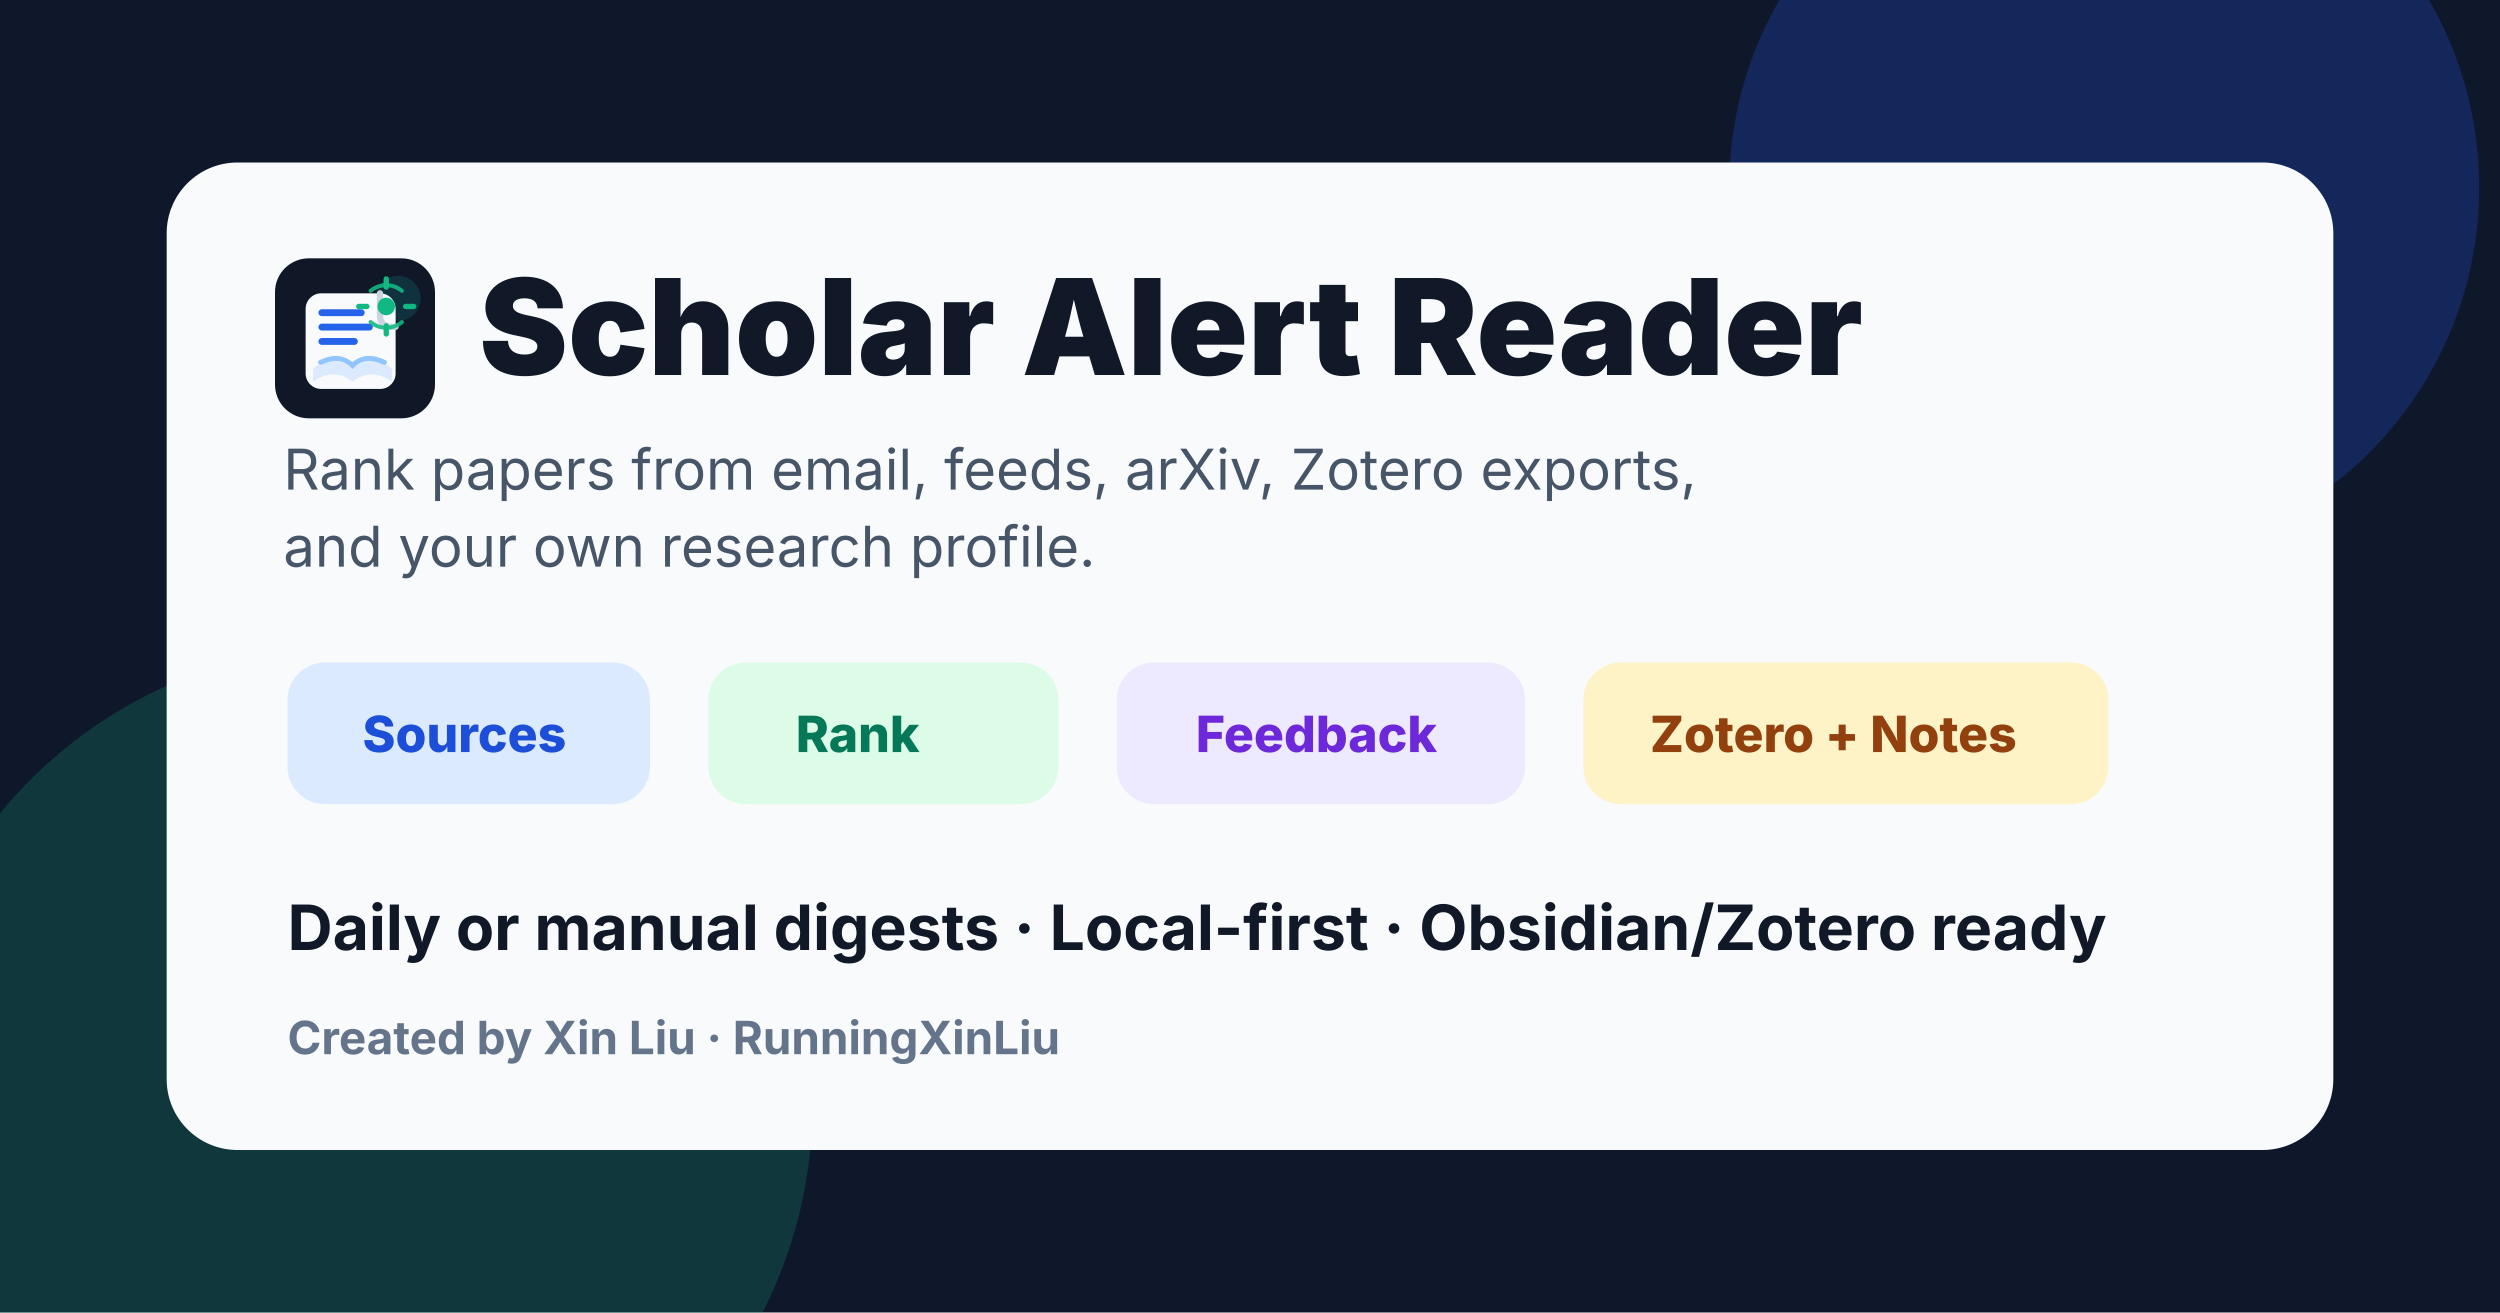
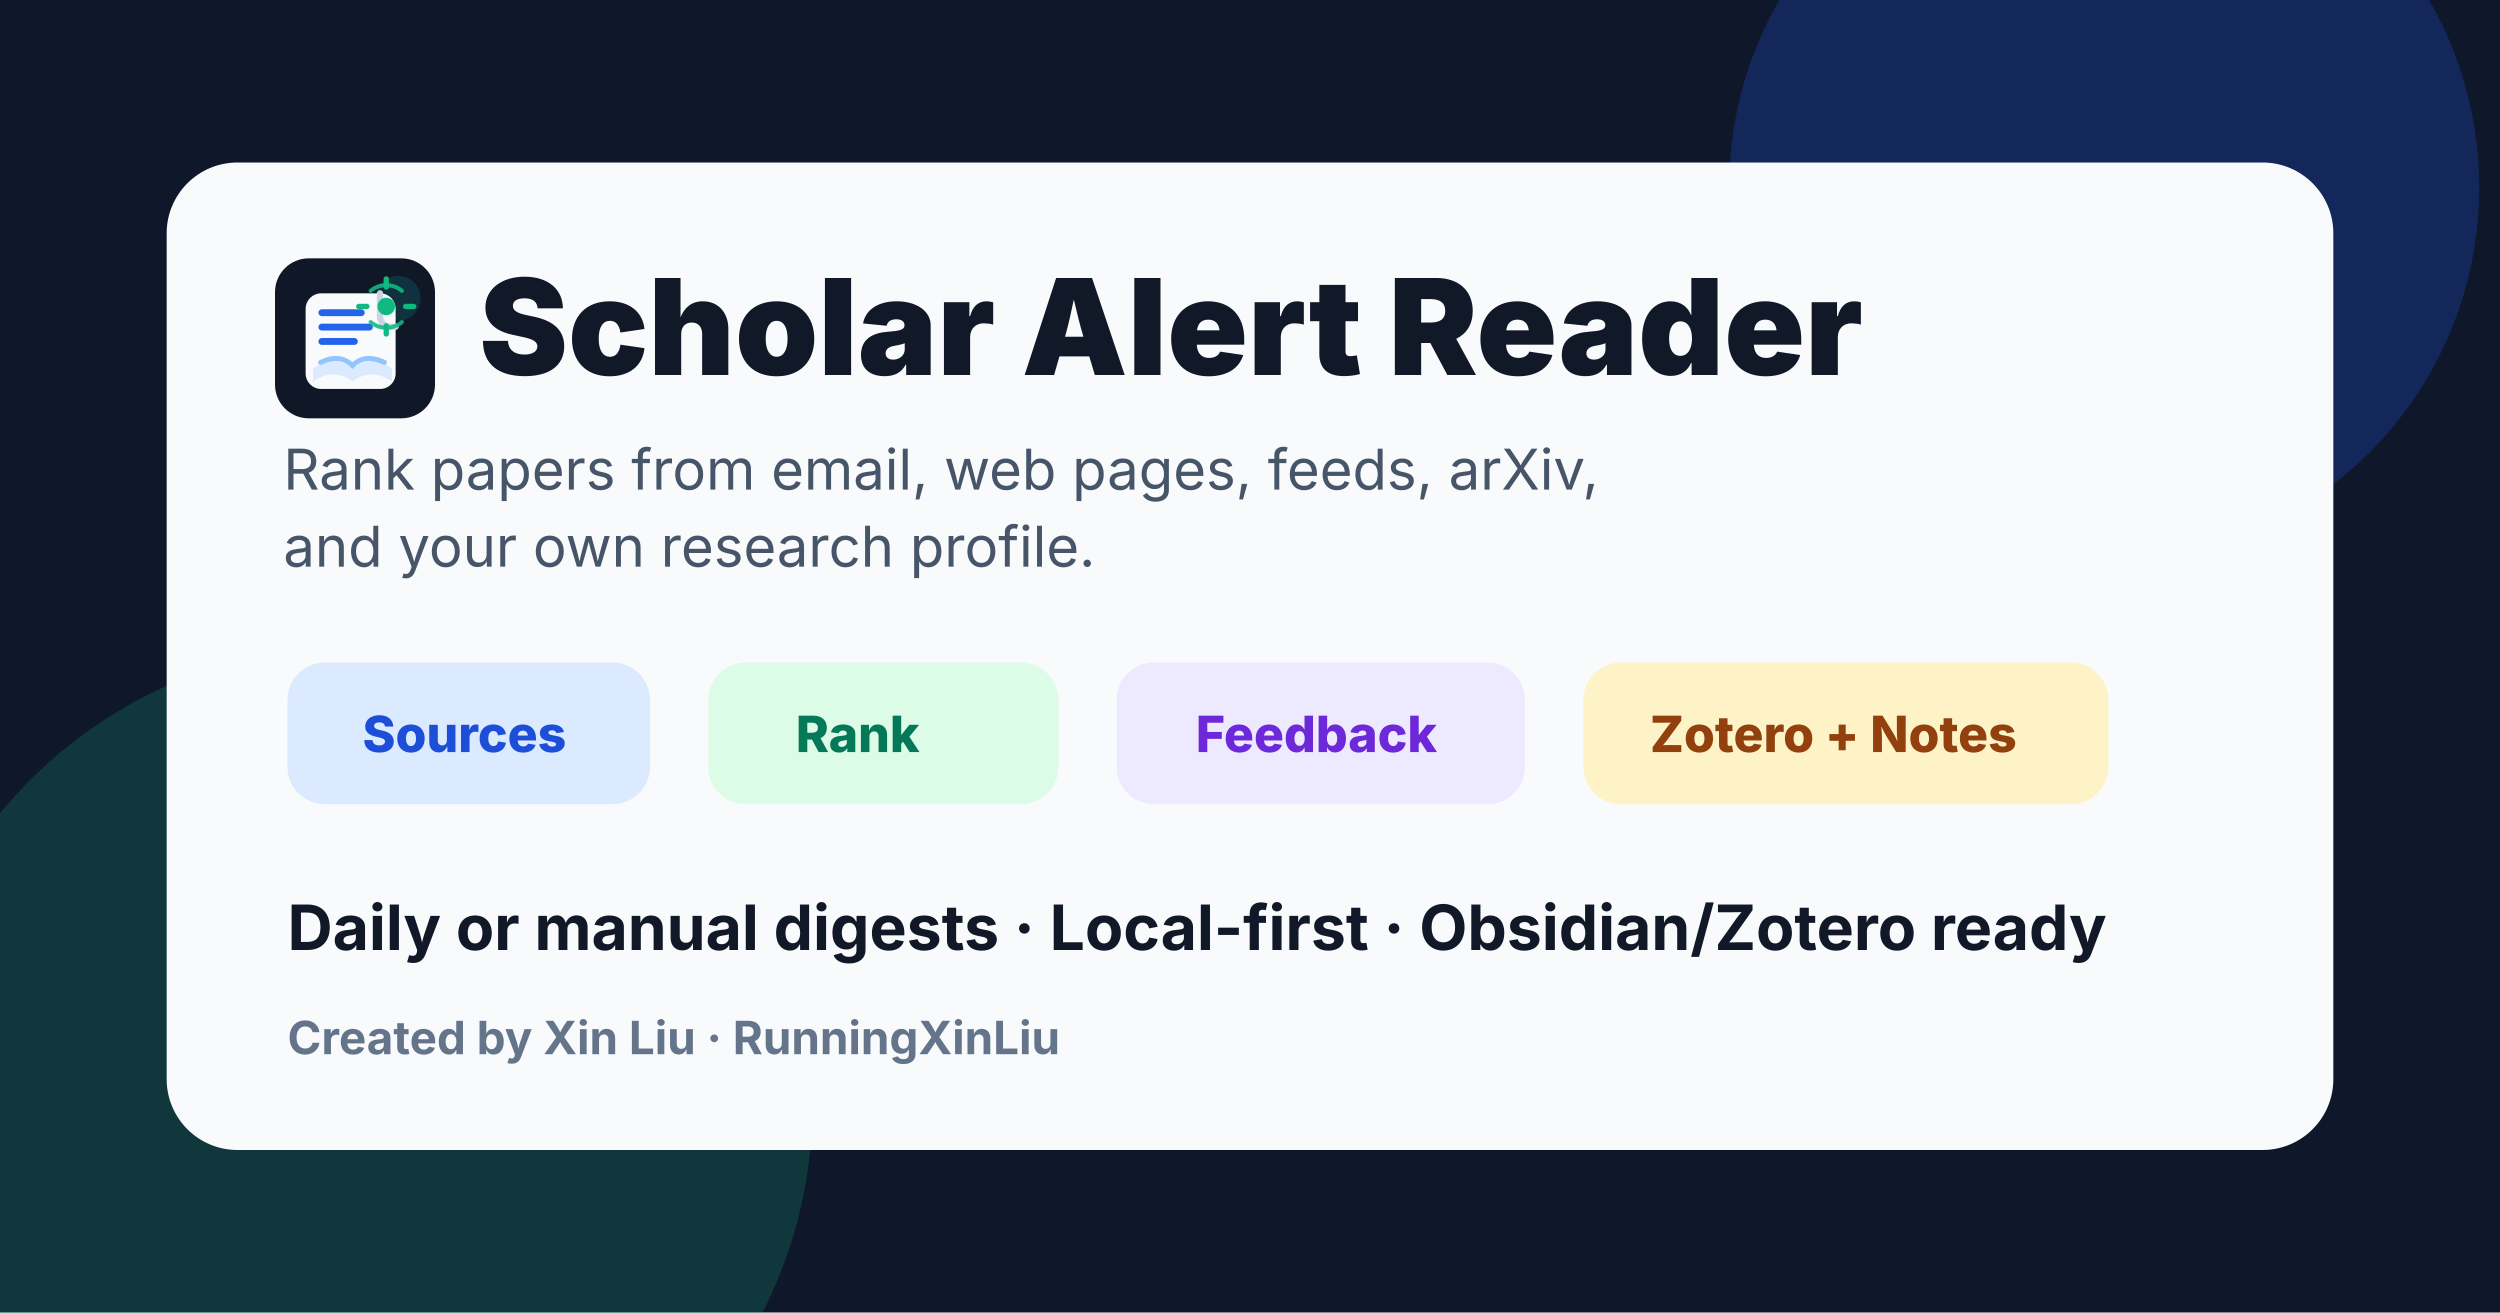
<svg xmlns="http://www.w3.org/2000/svg" width="1200" height="630" viewBox="0 0 1200 630" role="img" aria-labelledby="title desc">
  <rect width="1200" height="630" fill="#0f172a" />
  <circle cx="1010" cy="90" r="180" fill="#1d4ed8" opacity=".28" />
  <circle cx="170" cy="530" r="220" fill="#10b981" opacity=".20" />
  <rect x="80" y="78" width="1040" height="474" rx="34" fill="#f8fafc" />
  <g transform="translate(132 124) scale(.15)">
    <rect width="512" height="512" rx="108" fill="#101827" />
    <circle cx="394" cy="128" r="72" fill="#0ea5a4" opacity=".18" />
    <path d="M148 112h188c28 0 50 22 50 50v206c0 28-22 50-50 50H148c-28 0-50-22-50-50V162c0-28 22-50 50-50z" fill="#f8fafc" />
    <path d="M336 112v74c0 18 15 33 33 33h17" fill="none" stroke="#cbd5e1" stroke-width="20" stroke-linecap="round" />
    <path d="M150 174h126M150 220h152M150 266h104" stroke="#2563eb" stroke-width="22" stroke-linecap="round" />
    <path d="M122 352c44-32 86-32 126 0 40-32 82-32 126 0v42c-44-30-86-30-126 0-40-30-82-30-126 0v-42z" fill="#dbeafe" />
    <circle cx="356" cy="154" r="28" fill="#10b981" />
    <path d="M356 92v-26M356 242v-26M294 154h-26M444 154h-26" stroke="#10b981" stroke-width="17" stroke-linecap="round" />
    <path d="M306 104a78 78 0 0 1 100 0M306 204a78 78 0 0 0 100 0" fill="none" stroke="#10b981" stroke-width="13" stroke-linecap="round" opacity=".88" />
    <path d="M146 333c42-20 75-16 102 10 27-26 60-30 102-10" fill="none" stroke="#93c5fd" stroke-width="16" stroke-linecap="round" />
  </g>
  <text x="230" y="180" fill="#111827" font-family="Inter, Arial, sans-serif" font-size="64" font-weight="850">Scholar Alert Reader</text>
-   <text x="136" y="235" fill="#475569" font-family="Inter, Arial, sans-serif" font-size="27">Rank papers from email, feeds, arXiv, Zotero exports,</text>
+   <text x="136" y="235" fill="#475569" font-family="Inter, Arial, sans-serif" font-size="27">Rank papers from email, web pages, feeds, arXiv,</text>
  <text x="136" y="272" fill="#475569" font-family="Inter, Arial, sans-serif" font-size="27">and your own research profile.</text>
  <g font-family="Inter, Arial, sans-serif" font-weight="800" font-size="24">
    <rect x="138" y="318" width="174" height="68" rx="18" fill="#dbeafe" />
    <text x="174" y="361" fill="#1d4ed8">Sources</text>
    <rect x="340" y="318" width="168" height="68" rx="18" fill="#dcfce7" />
    <text x="382" y="361" fill="#047857">Rank</text>
    <rect x="536" y="318" width="196" height="68" rx="18" fill="#ede9fe" />
    <text x="574" y="361" fill="#6d28d9">Feedback</text>
    <rect x="760" y="318" width="252" height="68" rx="18" fill="#fef3c7" />
    <text x="792" y="361" fill="#92400e">Zotero + Notes</text>
  </g>
  <text x="138" y="456" fill="#111827" font-family="Inter, Arial, sans-serif" font-size="30" font-weight="750">Daily or manual digests · Local-first · Obsidian/Zotero ready</text>
  <text x="138" y="506" fill="#64748b" font-family="Inter, Arial, sans-serif" font-size="22" font-weight="650">Created by Xin Liu · RunningXinLiu</text>
</svg>
